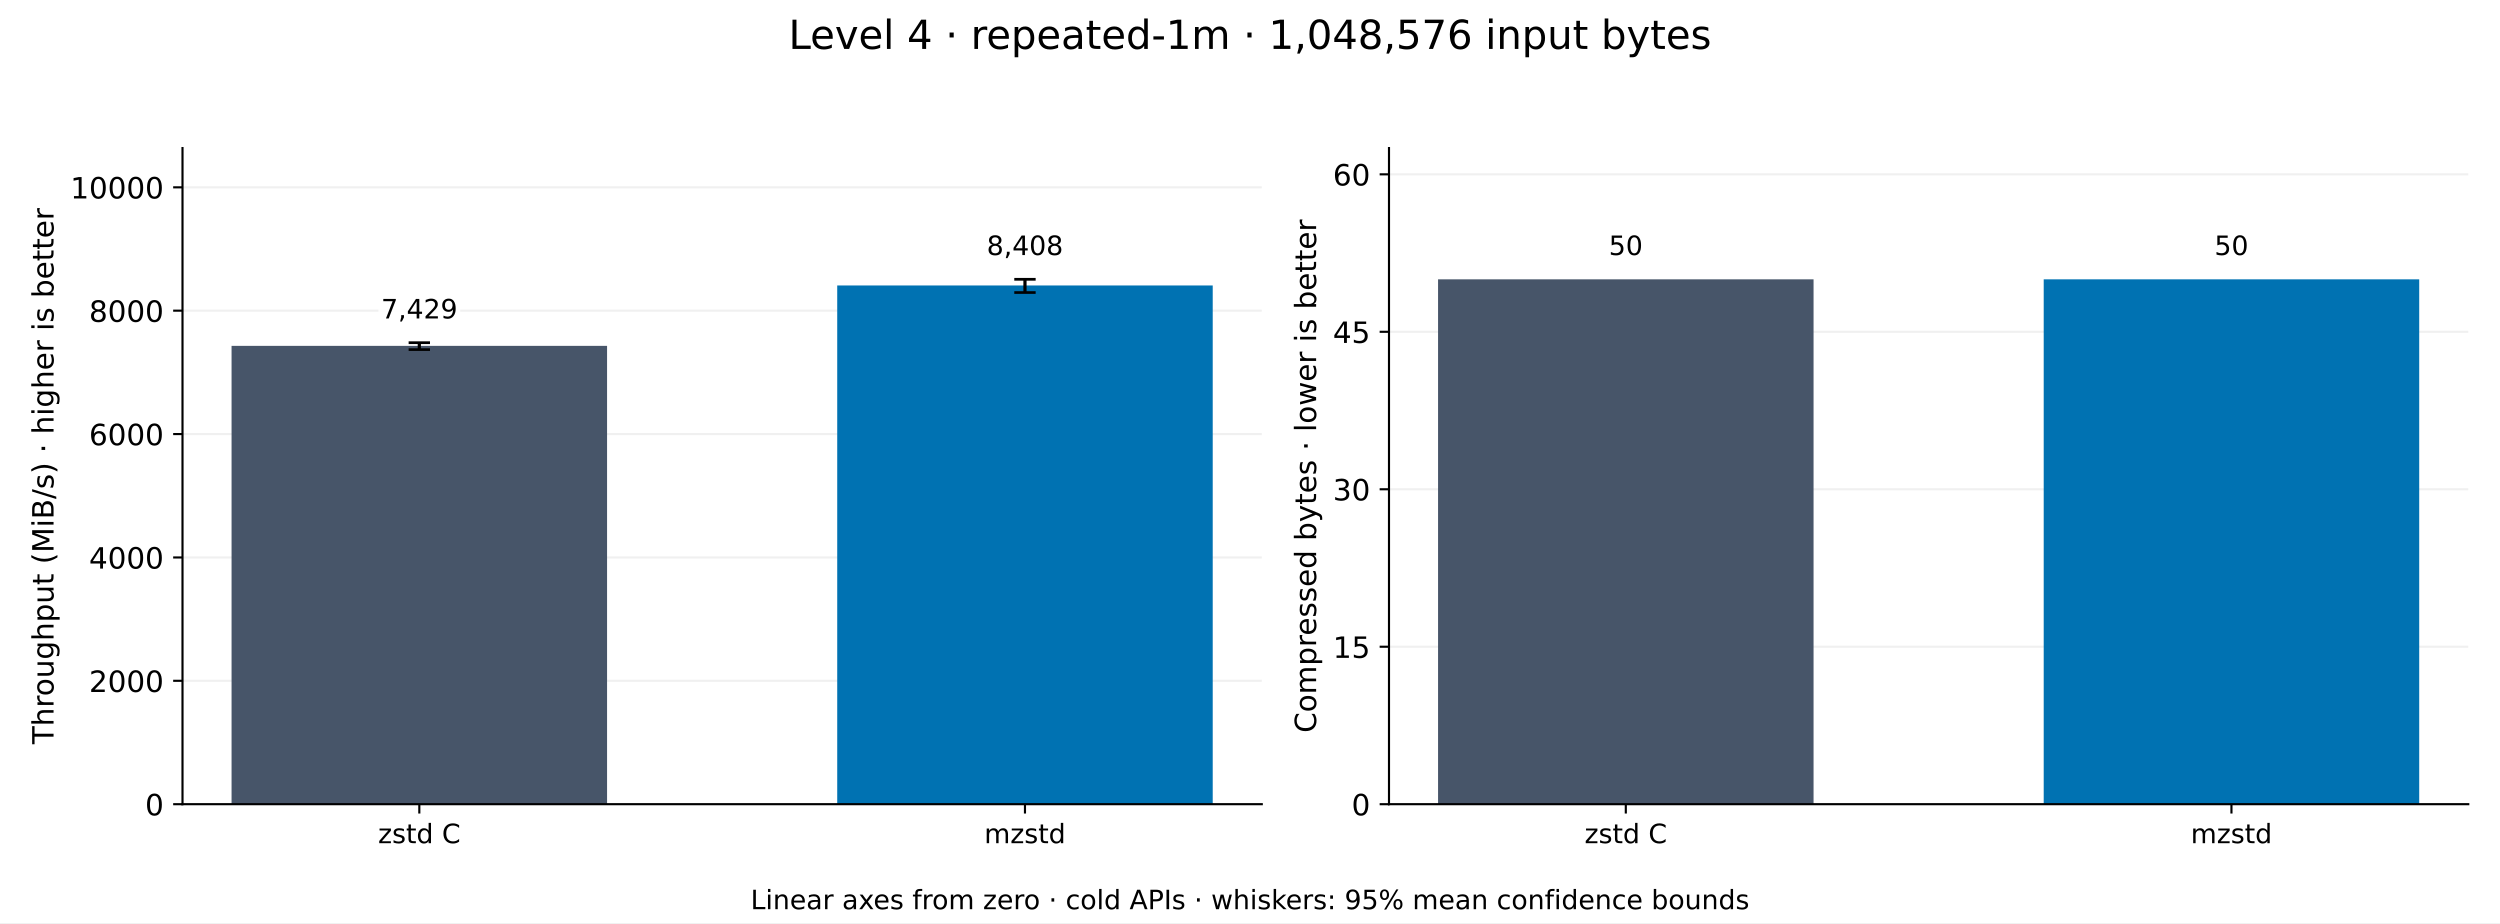
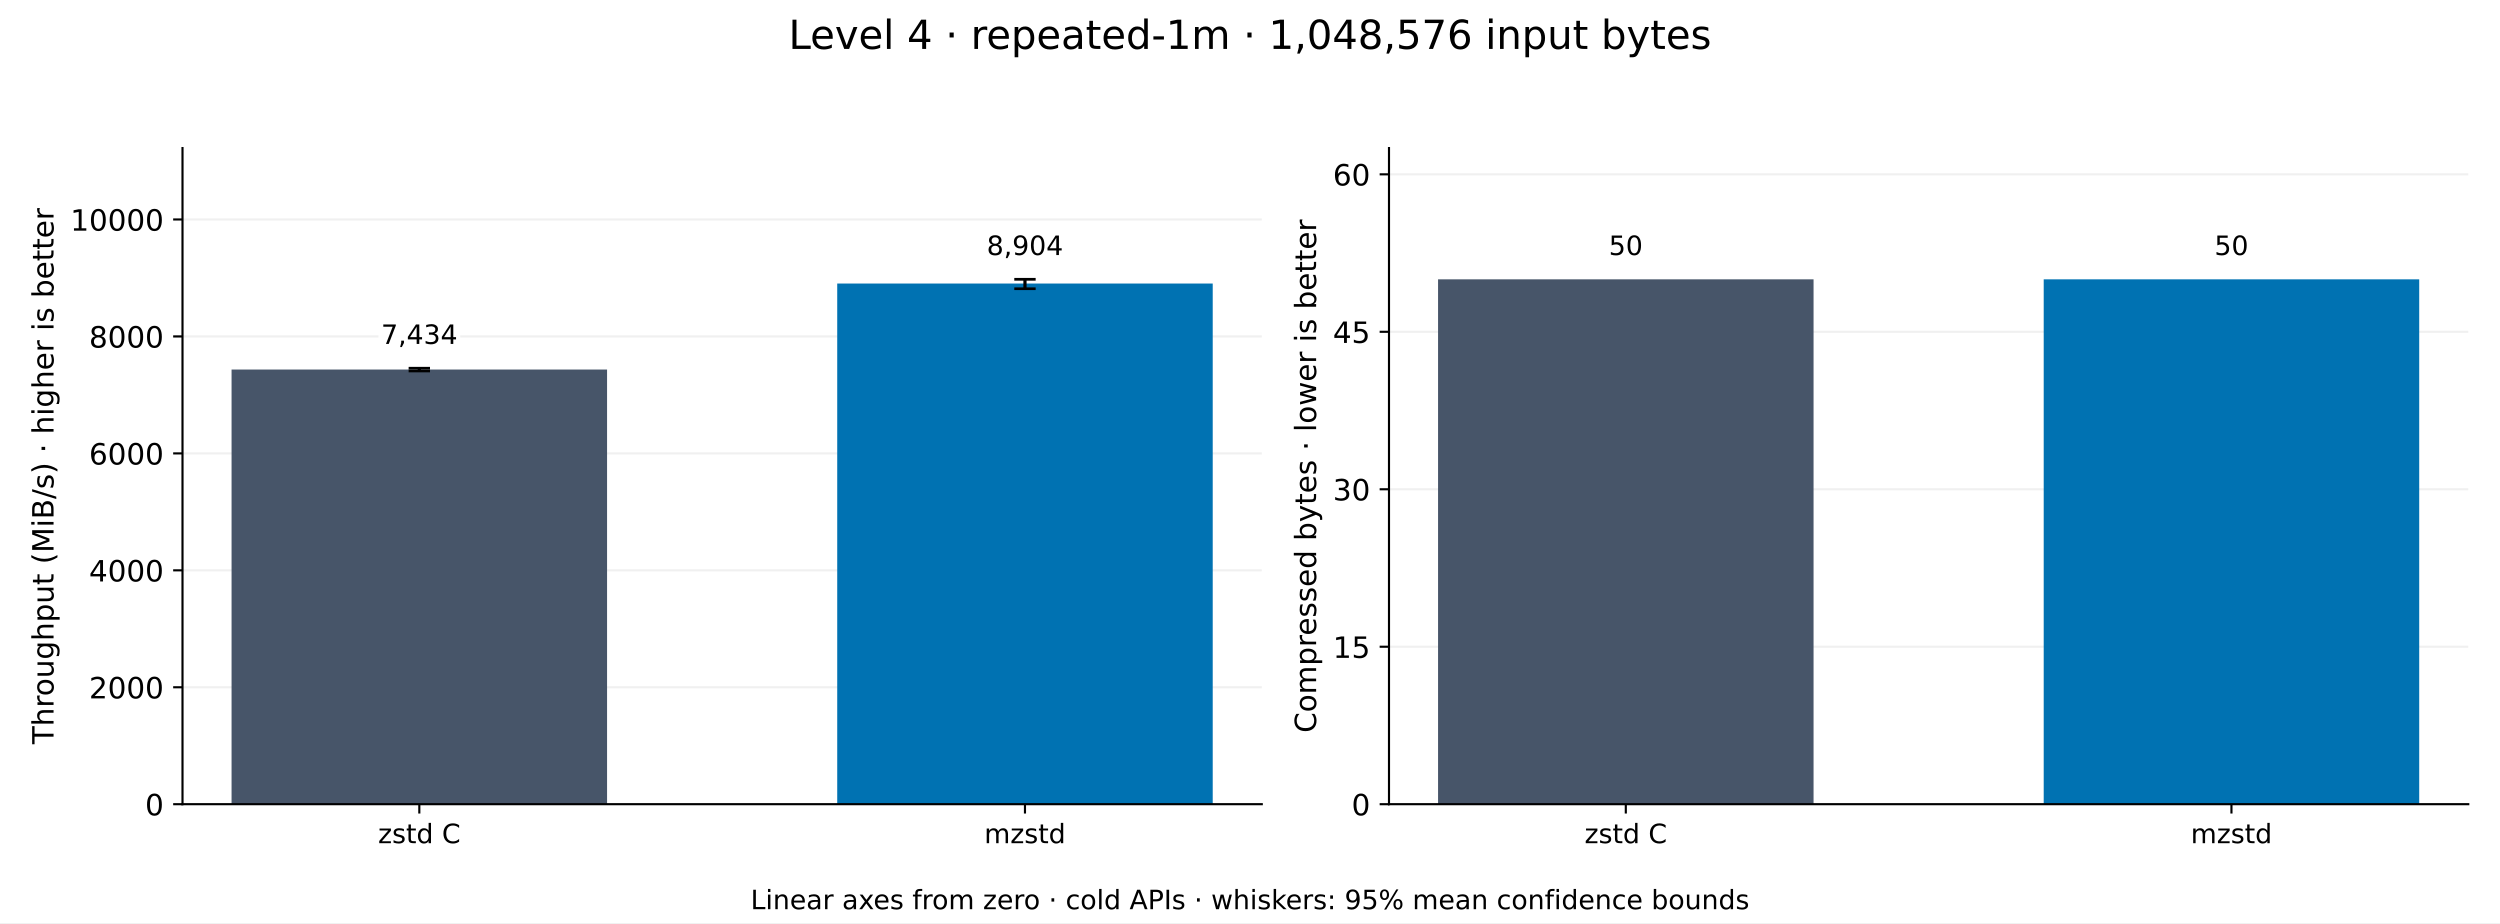
<svg xmlns="http://www.w3.org/2000/svg" xmlns:xlink="http://www.w3.org/1999/xlink" width="936pt" height="345.6pt" viewBox="0 0 936 345.6" version="1.1">
  <defs>
    <style type="text/css">*{stroke-linejoin: round; stroke-linecap: butt}</style>
  </defs>
  <g id="figure_1">
    <g id="patch_1">
      <path d="M 0 345.6 L 936 345.6 L 936 0 L 0 0 z " style="fill: #ffffff" />
    </g>
    <g id="axes_1">
      <g id="patch_2">
        <path d="M 68.33 301.088 L 472.41 301.088 L 472.41 55.44 L 68.33 55.44 z " style="fill: #ffffff" />
      </g>
      <g id="matplotlib.axis_1">
        <g id="xtick_1">
          <g id="line2d_1">
            <defs>
              <path id="mcbfd24ea1b" d="M 0 0 L 0 3.5 " style="stroke: #000000; stroke-width: 0.8" />
            </defs>
            <g>
              <use xlink:href="#mcbfd24ea1b" x="156.992" y="301.088" style="stroke: #000000; stroke-width: 0.8" />
            </g>
          </g>
          <g id="text_1">
            <text style="font-size: 10px; font-family: 'DejaVu Sans', 'Bitstream Vera Sans', 'Computer Modern Sans Serif', 'Lucida Grande', 'Verdana', 'Geneva', 'Lucid', 'Arial', 'Helvetica', 'Avant Garde', sans-serif; text-anchor: middle" x="156.992" y="315.686" transform="rotate(-0 156.9918 315.6864)">zstd C</text>
          </g>
        </g>
        <g id="xtick_2">
          <g id="line2d_2">
            <g>
              <use xlink:href="#mcbfd24ea1b" x="383.748" y="301.088" style="stroke: #000000; stroke-width: 0.8" />
            </g>
          </g>
          <g id="text_2">
            <text style="font-size: 10px; font-family: 'DejaVu Sans', 'Bitstream Vera Sans', 'Computer Modern Sans Serif', 'Lucida Grande', 'Verdana', 'Geneva', 'Lucid', 'Arial', 'Helvetica', 'Avant Garde', sans-serif; text-anchor: middle" x="383.748" y="315.686" transform="rotate(-0 383.7482 315.6864)">mzstd</text>
          </g>
        </g>
      </g>
      <g id="matplotlib.axis_2">
        <g id="ytick_1">
          <g id="line2d_3">
            <path d="M 68.33 301.088 L 472.41 301.088 " clip-path="url(#p8b96617e86)" style="fill: none; stroke: #b0b0b0; stroke-opacity: 0.18; stroke-width: 0.8; stroke-linecap: square" />
          </g>
          <g id="line2d_4">
            <defs>
              <path id="m862e928616" d="M 0 0 L -3.5 0 " style="stroke: #000000; stroke-width: 0.8" />
            </defs>
            <g>
              <use xlink:href="#m862e928616" x="68.33" y="301.088" style="stroke: #000000; stroke-width: 0.8" />
            </g>
          </g>
          <g id="text_3">
            <text style="font-size: 11px; font-family: 'DejaVu Sans', 'Bitstream Vera Sans', 'Computer Modern Sans Serif', 'Lucida Grande', 'Verdana', 'Geneva', 'Lucid', 'Arial', 'Helvetica', 'Avant Garde', sans-serif; text-anchor: end" x="61.33" y="305.267" transform="rotate(-0 61.33 305.2671)">0</text>
          </g>
        </g>
        <g id="ytick_2">
          <g id="line2d_5">
-             <path d="M 68.33 254.896 L 472.41 254.896 " clip-path="url(#p8b96617e86)" style="fill: none; stroke: #b0b0b0; stroke-opacity: 0.18; stroke-width: 0.8; stroke-linecap: square" />
+             <path d="M 68.33 257.306 L 472.41 257.306 " clip-path="url(#p8b96617e86)" style="fill: none; stroke: #b0b0b0; stroke-opacity: 0.18; stroke-width: 0.8; stroke-linecap: square" />
          </g>
          <g id="line2d_6">
            <g>
-               <use xlink:href="#m862e928616" x="68.33" y="254.896" style="stroke: #000000; stroke-width: 0.8" />
+               <use xlink:href="#m862e928616" x="68.33" y="257.306" style="stroke: #000000; stroke-width: 0.8" />
            </g>
          </g>
          <g id="text_4">
-             <text style="font-size: 11px; font-family: 'DejaVu Sans', 'Bitstream Vera Sans', 'Computer Modern Sans Serif', 'Lucida Grande', 'Verdana', 'Geneva', 'Lucid', 'Arial', 'Helvetica', 'Avant Garde', sans-serif; text-anchor: end" x="61.33" y="259.075" transform="rotate(-0 61.33 259.0753)">2000</text>
+             <text style="font-size: 11px; font-family: 'DejaVu Sans', 'Bitstream Vera Sans', 'Computer Modern Sans Serif', 'Lucida Grande', 'Verdana', 'Geneva', 'Lucid', 'Arial', 'Helvetica', 'Avant Garde', sans-serif; text-anchor: end" x="61.33" y="261.485" transform="rotate(-0 61.33 261.4853)">2000</text>
          </g>
        </g>
        <g id="ytick_3">
          <g id="line2d_7">
-             <path d="M 68.33 208.704 L 472.41 208.704 " clip-path="url(#p8b96617e86)" style="fill: none; stroke: #b0b0b0; stroke-opacity: 0.18; stroke-width: 0.8; stroke-linecap: square" />
+             <path d="M 68.33 213.524 L 472.41 213.524 " clip-path="url(#p8b96617e86)" style="fill: none; stroke: #b0b0b0; stroke-opacity: 0.18; stroke-width: 0.8; stroke-linecap: square" />
          </g>
          <g id="line2d_8">
            <g>
-               <use xlink:href="#m862e928616" x="68.33" y="208.704" style="stroke: #000000; stroke-width: 0.8" />
+               <use xlink:href="#m862e928616" x="68.33" y="213.524" style="stroke: #000000; stroke-width: 0.8" />
            </g>
          </g>
          <g id="text_5">
-             <text style="font-size: 11px; font-family: 'DejaVu Sans', 'Bitstream Vera Sans', 'Computer Modern Sans Serif', 'Lucida Grande', 'Verdana', 'Geneva', 'Lucid', 'Arial', 'Helvetica', 'Avant Garde', sans-serif; text-anchor: end" x="61.33" y="212.884" transform="rotate(-0 61.33 212.8835)">4000</text>
+             <text style="font-size: 11px; font-family: 'DejaVu Sans', 'Bitstream Vera Sans', 'Computer Modern Sans Serif', 'Lucida Grande', 'Verdana', 'Geneva', 'Lucid', 'Arial', 'Helvetica', 'Avant Garde', sans-serif; text-anchor: end" x="61.33" y="217.703" transform="rotate(-0 61.33 217.7034)">4000</text>
          </g>
        </g>
        <g id="ytick_4">
          <g id="line2d_9">
-             <path d="M 68.33 162.513 L 472.41 162.513 " clip-path="url(#p8b96617e86)" style="fill: none; stroke: #b0b0b0; stroke-opacity: 0.18; stroke-width: 0.8; stroke-linecap: square" />
+             <path d="M 68.33 169.742 L 472.41 169.742 " clip-path="url(#p8b96617e86)" style="fill: none; stroke: #b0b0b0; stroke-opacity: 0.18; stroke-width: 0.8; stroke-linecap: square" />
          </g>
          <g id="line2d_10">
            <g>
-               <use xlink:href="#m862e928616" x="68.33" y="162.513" style="stroke: #000000; stroke-width: 0.8" />
+               <use xlink:href="#m862e928616" x="68.33" y="169.742" style="stroke: #000000; stroke-width: 0.8" />
            </g>
          </g>
          <g id="text_6">
-             <text style="font-size: 11px; font-family: 'DejaVu Sans', 'Bitstream Vera Sans', 'Computer Modern Sans Serif', 'Lucida Grande', 'Verdana', 'Geneva', 'Lucid', 'Arial', 'Helvetica', 'Avant Garde', sans-serif; text-anchor: end" x="61.33" y="166.692" transform="rotate(-0 61.33 166.6917)">6000</text>
+             <text style="font-size: 11px; font-family: 'DejaVu Sans', 'Bitstream Vera Sans', 'Computer Modern Sans Serif', 'Lucida Grande', 'Verdana', 'Geneva', 'Lucid', 'Arial', 'Helvetica', 'Avant Garde', sans-serif; text-anchor: end" x="61.33" y="173.922" transform="rotate(-0 61.33 173.9215)">6000</text>
          </g>
        </g>
        <g id="ytick_5">
          <g id="line2d_11">
-             <path d="M 68.33 116.321 L 472.41 116.321 " clip-path="url(#p8b96617e86)" style="fill: none; stroke: #b0b0b0; stroke-opacity: 0.18; stroke-width: 0.8; stroke-linecap: square" />
+             <path d="M 68.33 125.961 L 472.41 125.961 " clip-path="url(#p8b96617e86)" style="fill: none; stroke: #b0b0b0; stroke-opacity: 0.18; stroke-width: 0.8; stroke-linecap: square" />
          </g>
          <g id="line2d_12">
            <g>
-               <use xlink:href="#m862e928616" x="68.33" y="116.321" style="stroke: #000000; stroke-width: 0.8" />
+               <use xlink:href="#m862e928616" x="68.33" y="125.961" style="stroke: #000000; stroke-width: 0.8" />
            </g>
          </g>
          <g id="text_7">
-             <text style="font-size: 11px; font-family: 'DejaVu Sans', 'Bitstream Vera Sans', 'Computer Modern Sans Serif', 'Lucida Grande', 'Verdana', 'Geneva', 'Lucid', 'Arial', 'Helvetica', 'Avant Garde', sans-serif; text-anchor: end" x="61.33" y="120.5" transform="rotate(-0 61.33 120.5)">8000</text>
+             <text style="font-size: 11px; font-family: 'DejaVu Sans', 'Bitstream Vera Sans', 'Computer Modern Sans Serif', 'Lucida Grande', 'Verdana', 'Geneva', 'Lucid', 'Arial', 'Helvetica', 'Avant Garde', sans-serif; text-anchor: end" x="61.33" y="130.14" transform="rotate(-0 61.33 130.1397)">8000</text>
          </g>
        </g>
        <g id="ytick_6">
          <g id="line2d_13">
-             <path d="M 68.33 70.129 L 472.41 70.129 " clip-path="url(#p8b96617e86)" style="fill: none; stroke: #b0b0b0; stroke-opacity: 0.18; stroke-width: 0.8; stroke-linecap: square" />
+             <path d="M 68.33 82.179 L 472.41 82.179 " clip-path="url(#p8b96617e86)" style="fill: none; stroke: #b0b0b0; stroke-opacity: 0.18; stroke-width: 0.8; stroke-linecap: square" />
          </g>
          <g id="line2d_14">
            <g>
-               <use xlink:href="#m862e928616" x="68.33" y="70.129" style="stroke: #000000; stroke-width: 0.8" />
+               <use xlink:href="#m862e928616" x="68.33" y="82.179" style="stroke: #000000; stroke-width: 0.8" />
            </g>
          </g>
          <g id="text_8">
-             <text style="font-size: 11px; font-family: 'DejaVu Sans', 'Bitstream Vera Sans', 'Computer Modern Sans Serif', 'Lucida Grande', 'Verdana', 'Geneva', 'Lucid', 'Arial', 'Helvetica', 'Avant Garde', sans-serif; text-anchor: end" x="61.33" y="74.308" transform="rotate(-0 61.33 74.30815)">10000</text>
+             <text style="font-size: 11px; font-family: 'DejaVu Sans', 'Bitstream Vera Sans', 'Computer Modern Sans Serif', 'Lucida Grande', 'Verdana', 'Geneva', 'Lucid', 'Arial', 'Helvetica', 'Avant Garde', sans-serif; text-anchor: end" x="61.33" y="86.358" transform="rotate(-0 61.33 86.3578)">10000</text>
          </g>
        </g>
        <g id="text_9">
          <text style="font-size: 11px; font-family: 'DejaVu Sans', 'Bitstream Vera Sans', 'Computer Modern Sans Serif', 'Lucida Grande', 'Verdana', 'Geneva', 'Lucid', 'Arial', 'Helvetica', 'Avant Garde', sans-serif; text-anchor: middle" x="20.049" y="178.264" transform="rotate(-90 20.04859 178.264)">Throughput (MiB/s) · higher is better</text>
        </g>
      </g>
      <g id="patch_3">
-         <path d="M 86.697 301.088 L 227.286 301.088 L 227.286 129.499 L 86.697 129.499 z " clip-path="url(#p8b96617e86)" style="fill: #475569" />
+         <path d="M 86.697 301.088 L 227.286 301.088 L 227.286 138.344 L 86.697 138.344 z " clip-path="url(#p8b96617e86)" style="fill: #475569" />
      </g>
      <g id="patch_4">
-         <path d="M 313.454 301.088 L 454.043 301.088 L 454.043 106.889 L 313.454 106.889 z " clip-path="url(#p8b96617e86)" style="fill: #0072b2" />
+         <path d="M 313.454 301.088 L 454.043 301.088 L 454.043 106.167 L 313.454 106.167 z " clip-path="url(#p8b96617e86)" style="fill: #0072b2" />
      </g>
      <g id="LineCollection_1">
-         <path d="M 156.992 130.891 L 156.992 128.307 " clip-path="url(#p8b96617e86)" style="fill: none; stroke: #000000; stroke-width: 1.2" />
-         <path d="M 383.748 109.535 L 383.748 104.57 " clip-path="url(#p8b96617e86)" style="fill: none; stroke: #000000; stroke-width: 1.2" />
+         <path d="M 156.992 138.907 L 156.992 137.859 " clip-path="url(#p8b96617e86)" style="fill: none; stroke: #000000; stroke-width: 1.2" />
+         <path d="M 383.748 108.097 L 383.748 104.57 " clip-path="url(#p8b96617e86)" style="fill: none; stroke: #000000; stroke-width: 1.2" />
      </g>
      <g id="line2d_15">
        <defs>
          <path id="mf7f69e77f0" d="M 4 0 L -4 -0 " style="stroke: #000000" />
        </defs>
        <g clip-path="url(#p8b96617e86)">
-           <use xlink:href="#mf7f69e77f0" x="156.992" y="130.891" style="fill: #1f77b4; stroke: #000000" />
-           <use xlink:href="#mf7f69e77f0" x="383.748" y="109.535" style="fill: #1f77b4; stroke: #000000" />
+           <use xlink:href="#mf7f69e77f0" x="156.992" y="138.907" style="fill: #1f77b4; stroke: #000000" />
+           <use xlink:href="#mf7f69e77f0" x="383.748" y="108.097" style="fill: #1f77b4; stroke: #000000" />
        </g>
      </g>
      <g id="line2d_16">
        <g clip-path="url(#p8b96617e86)">
-           <use xlink:href="#mf7f69e77f0" x="156.992" y="128.307" style="fill: #1f77b4; stroke: #000000" />
+           <use xlink:href="#mf7f69e77f0" x="156.992" y="137.859" style="fill: #1f77b4; stroke: #000000" />
          <use xlink:href="#mf7f69e77f0" x="383.748" y="104.57" style="fill: #1f77b4; stroke: #000000" />
        </g>
      </g>
      <g id="patch_5">
        <path d="M 68.33 301.088 L 68.33 55.44 " style="fill: none; stroke: #000000; stroke-width: 0.8; stroke-linejoin: miter; stroke-linecap: square" />
      </g>
      <g id="patch_6">
        <path d="M 68.33 301.088 L 472.41 301.088 " style="fill: none; stroke: #000000; stroke-width: 0.8; stroke-linejoin: miter; stroke-linecap: square" />
      </g>
      <g id="text_10">
        <g id="patch_7">
-           <path d="M 141.678 122.307 L 172.306 122.307 L 172.306 110.629 L 141.678 110.629 z " style="fill: #ffffff; opacity: 0.9" />
-         </g>
-         <text style="font-size: 10px; font-family: 'DejaVu Sans', 'Bitstream Vera Sans', 'Computer Modern Sans Serif', 'Lucida Grande', 'Verdana', 'Geneva', 'Lucid', 'Arial', 'Helvetica', 'Avant Garde', sans-serif; text-anchor: middle" x="156.992" y="119.227" transform="rotate(-0 156.9918 119.2273)">7,429</text>
+           <path d="M 141.678 131.859 L 172.306 131.859 L 172.306 120.181 L 141.678 120.181 z " style="fill: #ffffff; opacity: 0.9" />
+         </g>
+         <text style="font-size: 10px; font-family: 'DejaVu Sans', 'Bitstream Vera Sans', 'Computer Modern Sans Serif', 'Lucida Grande', 'Verdana', 'Geneva', 'Lucid', 'Arial', 'Helvetica', 'Avant Garde', sans-serif; text-anchor: middle" x="156.992" y="128.78" transform="rotate(-0 156.9918 128.7795)">7,434</text>
      </g>
      <g id="text_11">
        <g id="patch_8">
          <path d="M 368.434 98.57 L 399.062 98.57 L 399.062 86.891 L 368.434 86.891 z " style="fill: #ffffff; opacity: 0.9" />
        </g>
-         <text style="font-size: 10px; font-family: 'DejaVu Sans', 'Bitstream Vera Sans', 'Computer Modern Sans Serif', 'Lucida Grande', 'Verdana', 'Geneva', 'Lucid', 'Arial', 'Helvetica', 'Avant Garde', sans-serif; text-anchor: middle" x="383.748" y="95.49" transform="rotate(-0 383.7482 95.48991)">8,408</text>
+         <text style="font-size: 10px; font-family: 'DejaVu Sans', 'Bitstream Vera Sans', 'Computer Modern Sans Serif', 'Lucida Grande', 'Verdana', 'Geneva', 'Lucid', 'Arial', 'Helvetica', 'Avant Garde', sans-serif; text-anchor: middle" x="383.748" y="95.49" transform="rotate(-0 383.7482 95.48991)">8,904</text>
      </g>
    </g>
    <g id="axes_2">
      <g id="patch_9">
        <path d="M 520.04 301.088 L 924.12 301.088 L 924.12 55.44 L 520.04 55.44 z " style="fill: #ffffff" />
      </g>
      <g id="matplotlib.axis_3">
        <g id="xtick_3">
          <g id="line2d_17">
            <g>
              <use xlink:href="#mcbfd24ea1b" x="608.702" y="301.088" style="stroke: #000000; stroke-width: 0.8" />
            </g>
          </g>
          <g id="text_12">
            <text style="font-size: 10px; font-family: 'DejaVu Sans', 'Bitstream Vera Sans', 'Computer Modern Sans Serif', 'Lucida Grande', 'Verdana', 'Geneva', 'Lucid', 'Arial', 'Helvetica', 'Avant Garde', sans-serif; text-anchor: middle" x="608.702" y="315.686" transform="rotate(-0 608.7018 315.6864)">zstd C</text>
          </g>
        </g>
        <g id="xtick_4">
          <g id="line2d_18">
            <g>
              <use xlink:href="#mcbfd24ea1b" x="835.458" y="301.088" style="stroke: #000000; stroke-width: 0.8" />
            </g>
          </g>
          <g id="text_13">
            <text style="font-size: 10px; font-family: 'DejaVu Sans', 'Bitstream Vera Sans', 'Computer Modern Sans Serif', 'Lucida Grande', 'Verdana', 'Geneva', 'Lucid', 'Arial', 'Helvetica', 'Avant Garde', sans-serif; text-anchor: middle" x="835.458" y="315.686" transform="rotate(-0 835.4582 315.6864)">mzstd</text>
          </g>
        </g>
      </g>
      <g id="matplotlib.axis_4">
        <g id="ytick_7">
          <g id="line2d_19">
            <path d="M 520.04 301.088 L 924.12 301.088 " clip-path="url(#pf15c45f689)" style="fill: none; stroke: #b0b0b0; stroke-opacity: 0.18; stroke-width: 0.8; stroke-linecap: square" />
          </g>
          <g id="line2d_20">
            <g>
              <use xlink:href="#m862e928616" x="520.04" y="301.088" style="stroke: #000000; stroke-width: 0.8" />
            </g>
          </g>
          <g id="text_14">
            <text style="font-size: 11px; font-family: 'DejaVu Sans', 'Bitstream Vera Sans', 'Computer Modern Sans Serif', 'Lucida Grande', 'Verdana', 'Geneva', 'Lucid', 'Arial', 'Helvetica', 'Avant Garde', sans-serif; text-anchor: end" x="513.04" y="305.267" transform="rotate(-0 513.04 305.2671)">0</text>
          </g>
        </g>
        <g id="ytick_8">
          <g id="line2d_21">
            <path d="M 520.04 242.132 L 924.12 242.132 " clip-path="url(#pf15c45f689)" style="fill: none; stroke: #b0b0b0; stroke-opacity: 0.18; stroke-width: 0.8; stroke-linecap: square" />
          </g>
          <g id="line2d_22">
            <g>
              <use xlink:href="#m862e928616" x="520.04" y="242.132" style="stroke: #000000; stroke-width: 0.8" />
            </g>
          </g>
          <g id="text_15">
            <text style="font-size: 11px; font-family: 'DejaVu Sans', 'Bitstream Vera Sans', 'Computer Modern Sans Serif', 'Lucida Grande', 'Verdana', 'Geneva', 'Lucid', 'Arial', 'Helvetica', 'Avant Garde', sans-serif; text-anchor: end" x="513.04" y="246.312" transform="rotate(-0 513.04 246.3116)">15</text>
          </g>
        </g>
        <g id="ytick_9">
          <g id="line2d_23">
            <path d="M 520.04 183.177 L 924.12 183.177 " clip-path="url(#pf15c45f689)" style="fill: none; stroke: #b0b0b0; stroke-opacity: 0.18; stroke-width: 0.8; stroke-linecap: square" />
          </g>
          <g id="line2d_24">
            <g>
              <use xlink:href="#m862e928616" x="520.04" y="183.177" style="stroke: #000000; stroke-width: 0.8" />
            </g>
          </g>
          <g id="text_16">
            <text style="font-size: 11px; font-family: 'DejaVu Sans', 'Bitstream Vera Sans', 'Computer Modern Sans Serif', 'Lucida Grande', 'Verdana', 'Geneva', 'Lucid', 'Arial', 'Helvetica', 'Avant Garde', sans-serif; text-anchor: end" x="513.04" y="187.356" transform="rotate(-0 513.04 187.3561)">30</text>
          </g>
        </g>
        <g id="ytick_10">
          <g id="line2d_25">
            <path d="M 520.04 124.221 L 924.12 124.221 " clip-path="url(#pf15c45f689)" style="fill: none; stroke: #b0b0b0; stroke-opacity: 0.18; stroke-width: 0.8; stroke-linecap: square" />
          </g>
          <g id="line2d_26">
            <g>
              <use xlink:href="#m862e928616" x="520.04" y="124.221" style="stroke: #000000; stroke-width: 0.8" />
            </g>
          </g>
          <g id="text_17">
            <text style="font-size: 11px; font-family: 'DejaVu Sans', 'Bitstream Vera Sans', 'Computer Modern Sans Serif', 'Lucida Grande', 'Verdana', 'Geneva', 'Lucid', 'Arial', 'Helvetica', 'Avant Garde', sans-serif; text-anchor: end" x="513.04" y="128.401" transform="rotate(-0 513.04 128.4006)">45</text>
          </g>
        </g>
        <g id="ytick_11">
          <g id="line2d_27">
            <path d="M 520.04 65.266 L 924.12 65.266 " clip-path="url(#pf15c45f689)" style="fill: none; stroke: #b0b0b0; stroke-opacity: 0.18; stroke-width: 0.8; stroke-linecap: square" />
          </g>
          <g id="line2d_28">
            <g>
              <use xlink:href="#m862e928616" x="520.04" y="65.266" style="stroke: #000000; stroke-width: 0.8" />
            </g>
          </g>
          <g id="text_18">
            <text style="font-size: 11px; font-family: 'DejaVu Sans', 'Bitstream Vera Sans', 'Computer Modern Sans Serif', 'Lucida Grande', 'Verdana', 'Geneva', 'Lucid', 'Arial', 'Helvetica', 'Avant Garde', sans-serif; text-anchor: end" x="513.04" y="69.445" transform="rotate(-0 513.04 69.44506)">60</text>
          </g>
        </g>
        <g id="text_19">
          <text style="font-size: 11px; font-family: 'DejaVu Sans', 'Bitstream Vera Sans', 'Computer Modern Sans Serif', 'Lucida Grande', 'Verdana', 'Geneva', 'Lucid', 'Arial', 'Helvetica', 'Avant Garde', sans-serif; text-anchor: middle" x="492.755" y="178.264" transform="rotate(-90 492.7548 178.264)">Compressed bytes · lower is better</text>
        </g>
      </g>
      <g id="patch_10">
        <path d="M 538.407 301.088 L 678.996 301.088 L 678.996 104.57 L 538.407 104.57 z " clip-path="url(#pf15c45f689)" style="fill: #475569" />
      </g>
      <g id="patch_11">
        <path d="M 765.164 301.088 L 905.753 301.088 L 905.753 104.57 L 765.164 104.57 z " clip-path="url(#pf15c45f689)" style="fill: #0072b2" />
      </g>
      <g id="patch_12">
        <path d="M 520.04 301.088 L 520.04 55.44 " style="fill: none; stroke: #000000; stroke-width: 0.8; stroke-linejoin: miter; stroke-linecap: square" />
      </g>
      <g id="patch_13">
        <path d="M 520.04 301.088 L 924.12 301.088 " style="fill: none; stroke: #000000; stroke-width: 0.8; stroke-linejoin: miter; stroke-linecap: square" />
      </g>
      <g id="text_20">
        <g id="patch_14">
          <path d="M 601.339 98.57 L 616.064 98.57 L 616.064 86.891 L 601.339 86.891 z " style="fill: #ffffff; opacity: 0.9" />
        </g>
        <text style="font-size: 10px; font-family: 'DejaVu Sans', 'Bitstream Vera Sans', 'Computer Modern Sans Serif', 'Lucida Grande', 'Verdana', 'Geneva', 'Lucid', 'Arial', 'Helvetica', 'Avant Garde', sans-serif; text-anchor: middle" x="608.702" y="95.49" transform="rotate(-0 608.7018 95.48991)">50</text>
      </g>
      <g id="text_21">
        <g id="patch_15">
          <path d="M 828.096 98.57 L 842.821 98.57 L 842.821 86.891 L 828.096 86.891 z " style="fill: #ffffff; opacity: 0.9" />
        </g>
        <text style="font-size: 10px; font-family: 'DejaVu Sans', 'Bitstream Vera Sans', 'Computer Modern Sans Serif', 'Lucida Grande', 'Verdana', 'Geneva', 'Lucid', 'Arial', 'Helvetica', 'Avant Garde', sans-serif; text-anchor: middle" x="835.458" y="95.49" transform="rotate(-0 835.4582 95.48991)">50</text>
      </g>
    </g>
    <g id="text_22">
      <text style="font-size: 15px; font-family: 'DejaVu Sans', 'Bitstream Vera Sans', 'Computer Modern Sans Serif', 'Lucida Grande', 'Verdana', 'Geneva', 'Lucid', 'Arial', 'Helvetica', 'Avant Garde', sans-serif; text-anchor: middle" x="468" y="18.31" transform="rotate(-0 468 18.30966)">Level 4 · repeated-1m · 1,048,576 input bytes</text>
    </g>
    <g id="text_23">
      <text style="font-size: 10px; font-family: 'DejaVu Sans', 'Bitstream Vera Sans', 'Computer Modern Sans Serif', 'Lucida Grande', 'Verdana', 'Geneva', 'Lucid', 'Arial', 'Helvetica', 'Avant Garde', sans-serif; text-anchor: middle" x="468" y="340.416" transform="rotate(-0 468 340.416)">Linear axes from zero · cold APIs · whiskers: 95% mean confidence bounds</text>
    </g>
  </g>
  <defs>
    <clipPath id="p8b96617e86">
      <rect x="68.33" y="55.44" width="404.08" height="245.648" />
    </clipPath>
    <clipPath id="pf15c45f689">
      <rect x="520.04" y="55.44" width="404.08" height="245.648" />
    </clipPath>
  </defs>
</svg>
